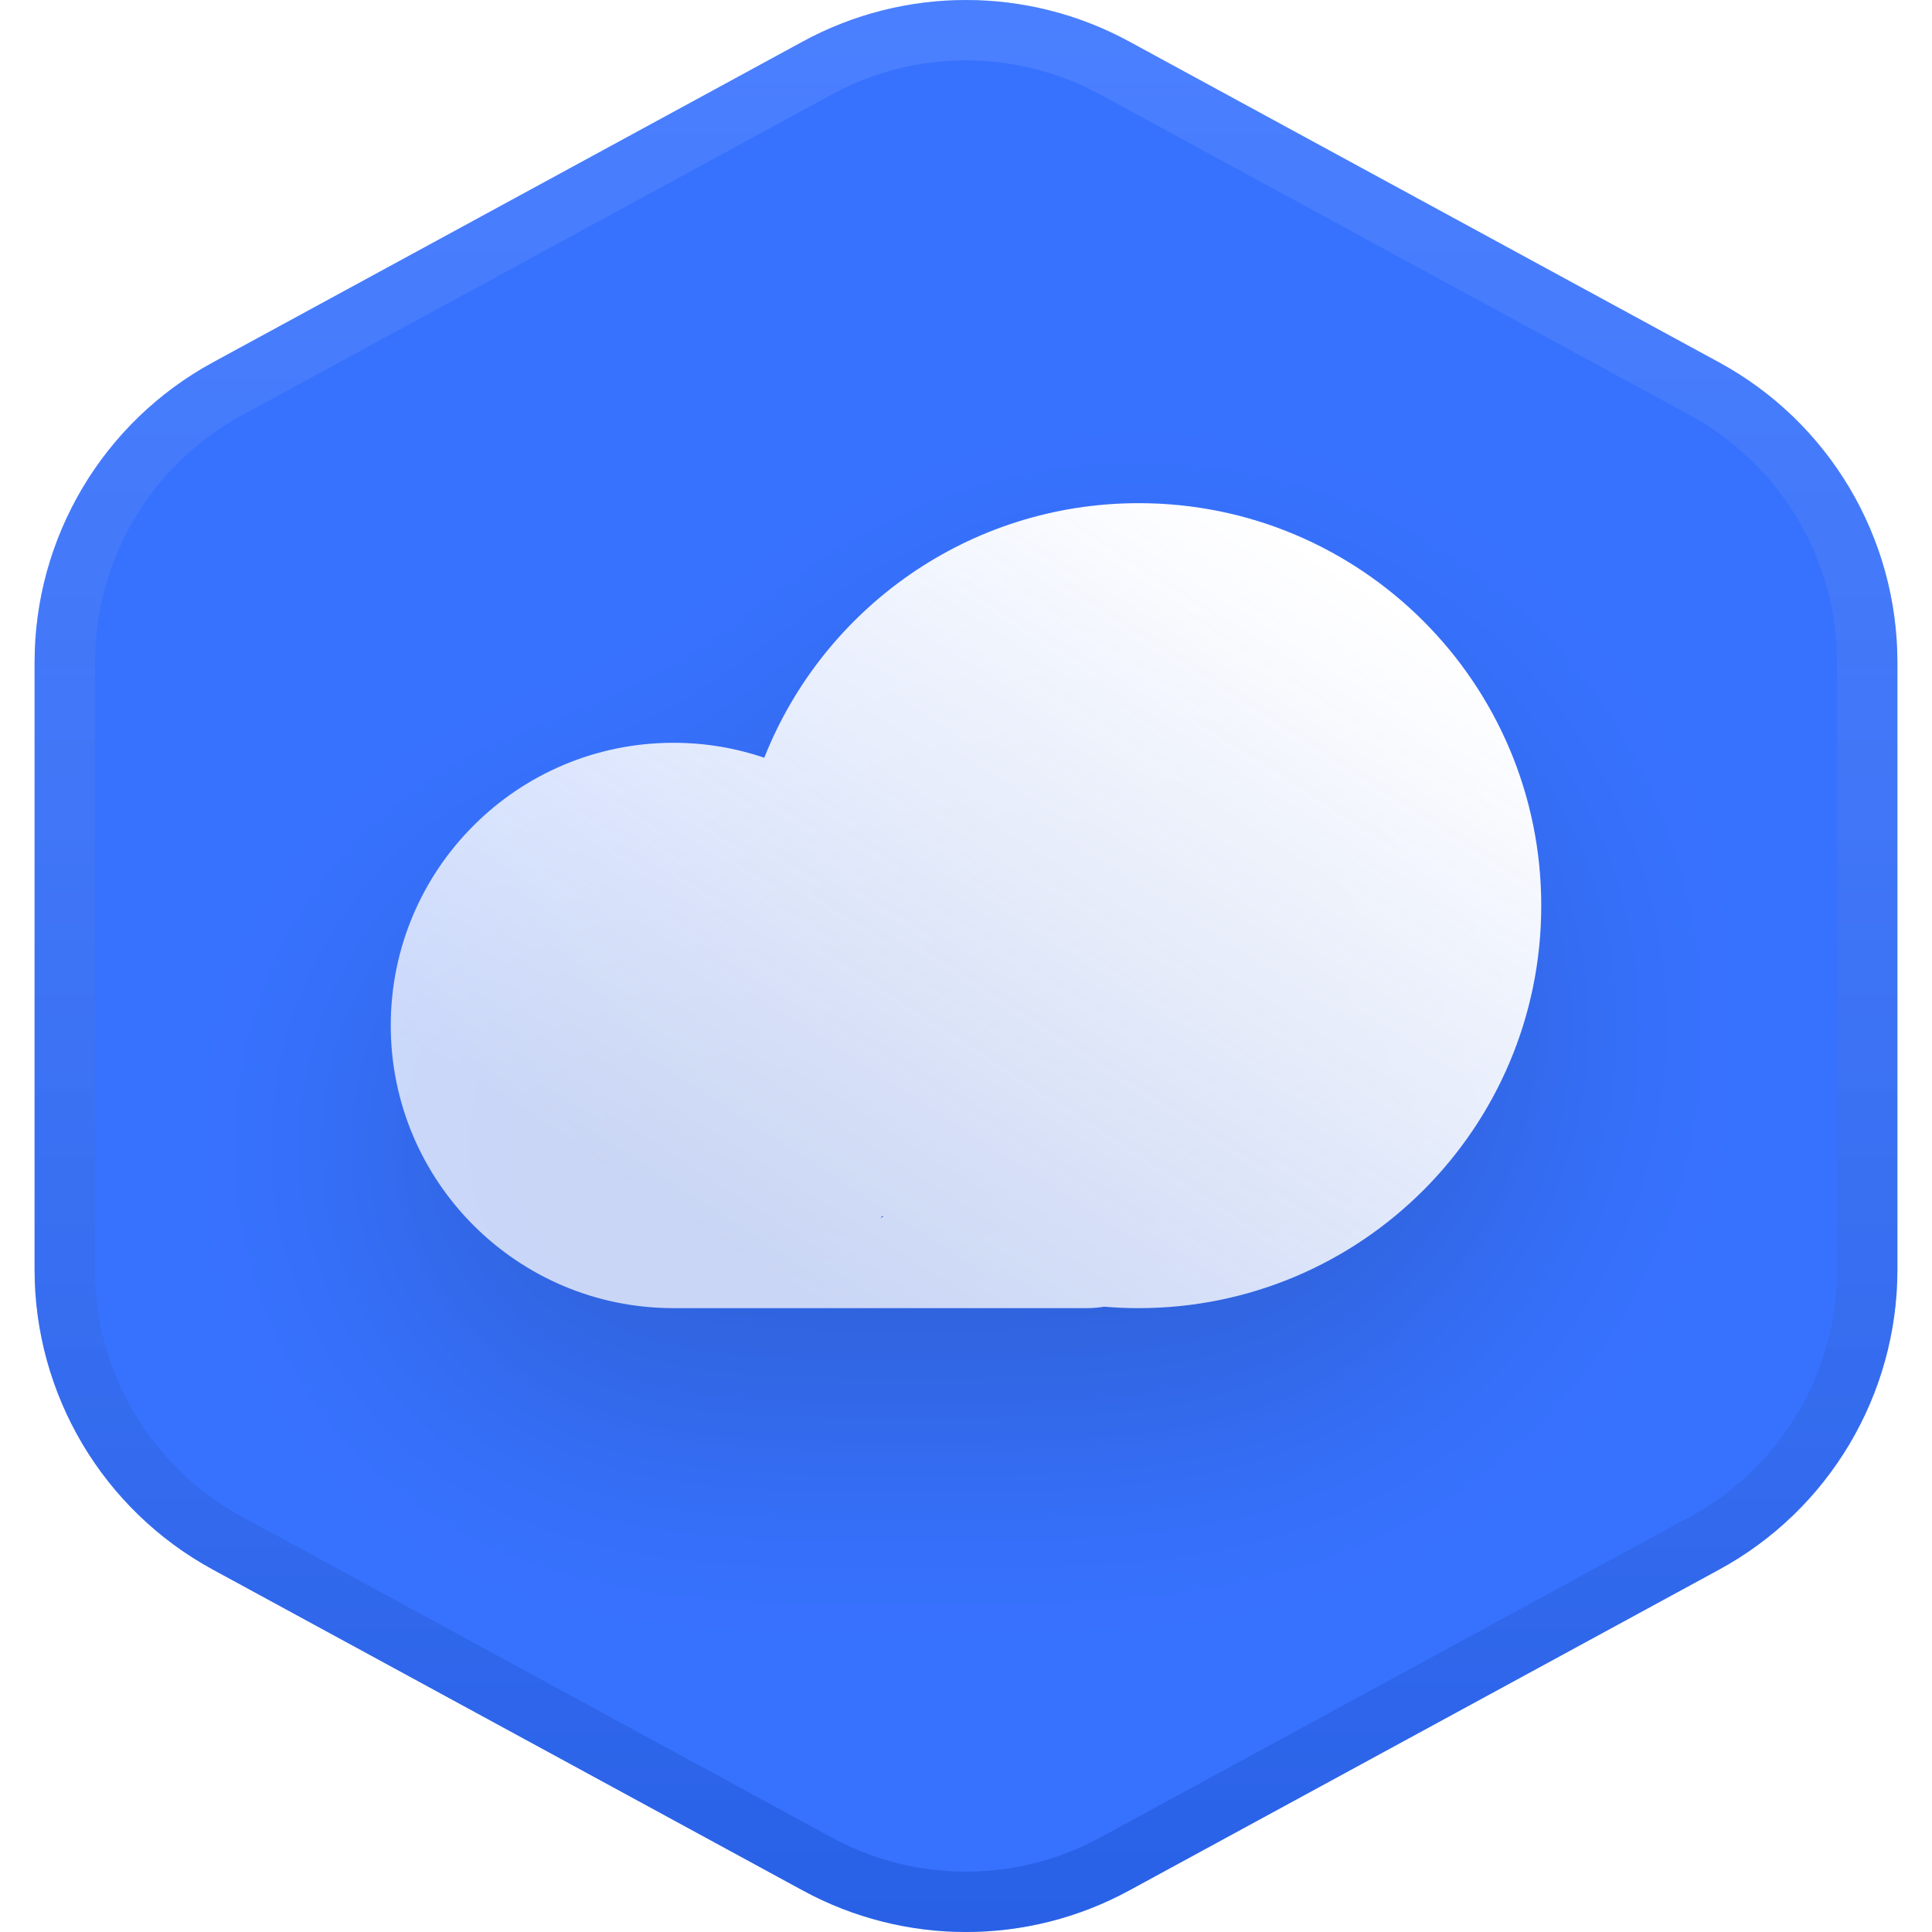
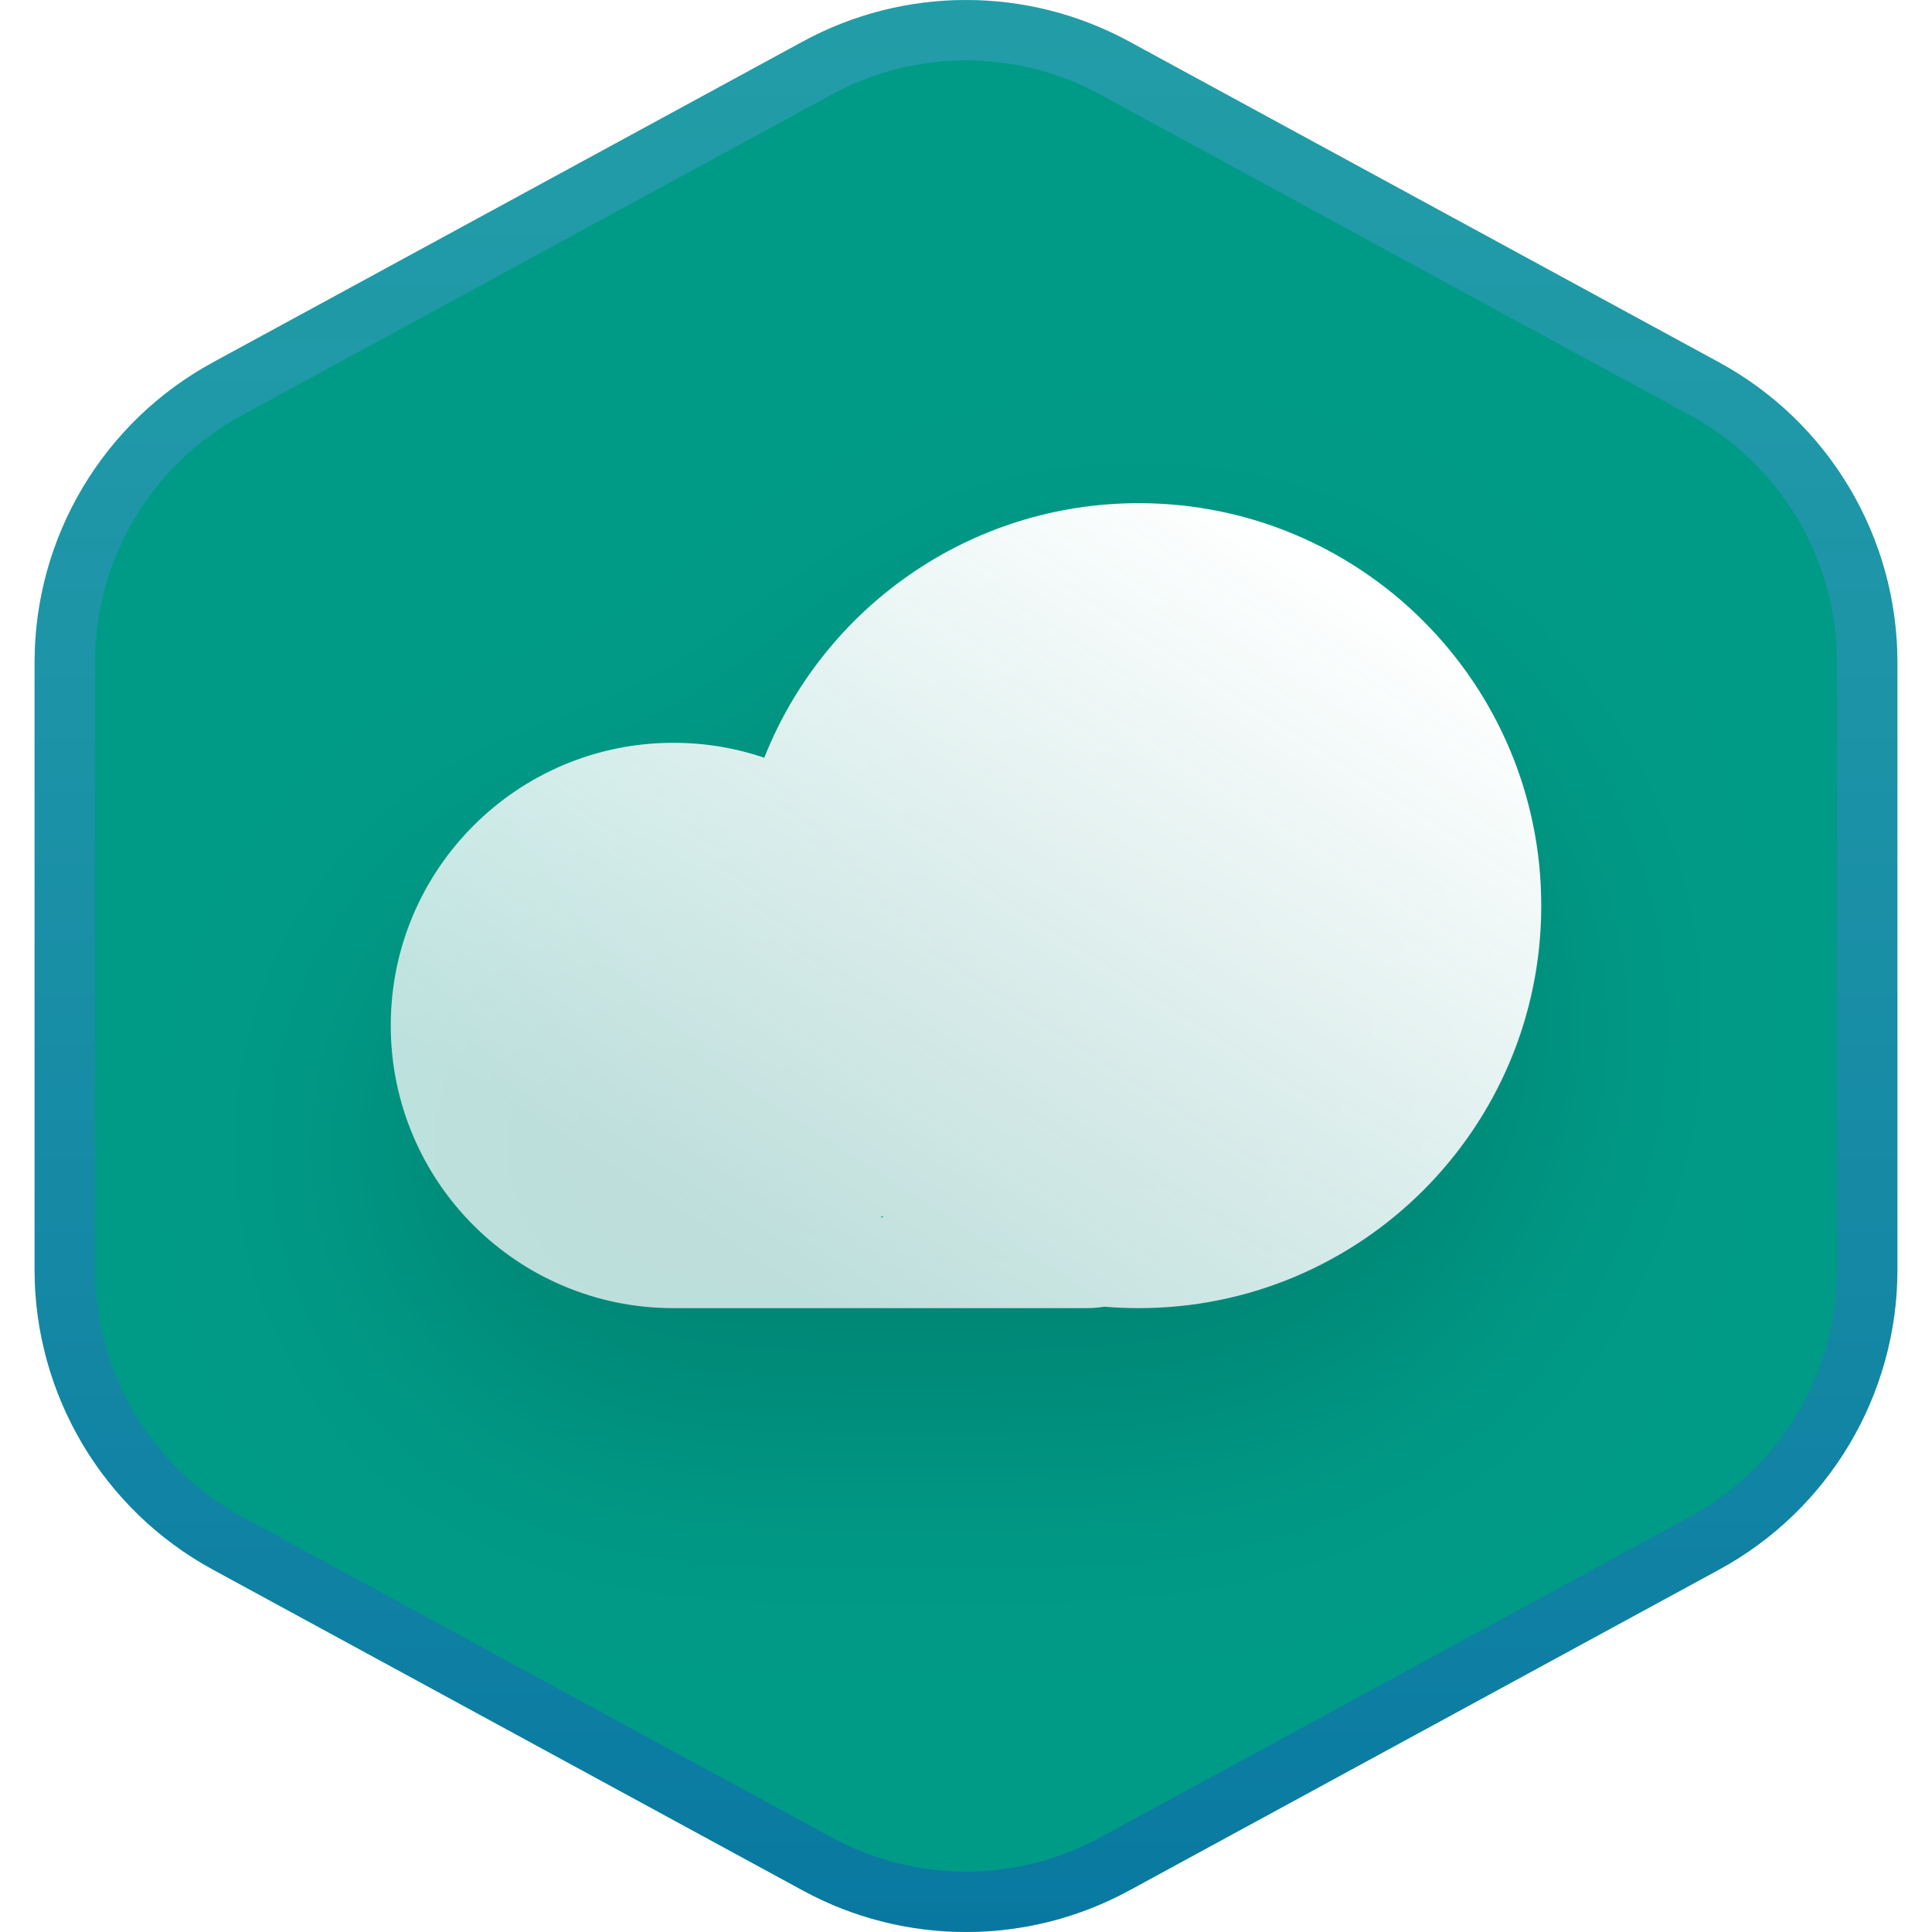
<svg xmlns="http://www.w3.org/2000/svg" width="32" height="32" viewBox="0 0 32 32" fill="none">
-   <path fill-rule="evenodd" clip-rule="evenodd" d="M13.297 0.688C14.982 -0.229 17.017 -0.229 18.703 0.688L28.473 6.002C30.294 6.992 31.427 8.899 31.427 10.971V21.029C31.427 23.101 30.294 25.008 28.473 25.998L18.703 31.312C17.017 32.229 14.982 32.229 13.297 31.312L3.527 25.998C1.706 25.008 0.573 23.101 0.573 21.029L0.573 10.971C0.573 8.899 1.706 6.992 3.527 6.002L13.297 0.688Z" fill="#3772FF" />
+   <path fill-rule="evenodd" clip-rule="evenodd" d="M13.297 0.688C14.982 -0.229 17.017 -0.229 18.703 0.688L28.473 6.002C30.294 6.992 31.427 8.899 31.427 10.971V21.029C31.427 23.101 30.294 25.008 28.473 25.998L18.703 31.312C17.017 32.229 14.982 32.229 13.297 31.312L3.527 25.998C1.706 25.008 0.573 23.101 0.573 21.029L0.573 10.971C0.573 8.899 1.706 6.992 3.527 6.002L13.297 0.688Z" fill="#009b87" />
  <g filter="url(#filter0_d_3239_59549)">
    <path fill-rule="evenodd" clip-rule="evenodd" d="M18.861 21.667C22.543 21.667 25.528 18.683 25.528 15.001C25.528 11.319 22.543 8.334 18.861 8.334C16.045 8.334 13.636 10.081 12.659 12.55C12.187 12.39 11.681 12.303 11.154 12.303C8.568 12.303 6.472 14.399 6.472 16.985C6.472 19.571 8.568 21.667 11.154 21.667H11.155L11.154 21.667H17.99C18.091 21.667 18.191 21.659 18.29 21.643C18.478 21.659 18.669 21.667 18.861 21.667ZM14.63 20.153C14.625 20.148 14.62 20.144 14.614 20.14C14.604 20.151 14.594 20.162 14.584 20.173L14.63 20.153Z" fill="url(#paint0_linear_3239_59549)" />
  </g>
  <path d="M13.536 1.127C15.072 0.291 16.927 0.291 18.464 1.127L28.234 6.441C29.894 7.344 30.927 9.082 30.927 10.971V21.029C30.927 22.918 29.894 24.656 28.234 25.559L18.464 30.873C16.927 31.709 15.072 31.709 13.536 30.873L3.766 25.559C2.106 24.656 1.073 22.918 1.073 21.029V10.971C1.073 9.082 2.106 7.344 3.766 6.441L13.536 1.127Z" stroke="url(#paint1_linear_3239_59549)" />
  <defs>
    <filter id="filter0_d_3239_59549" x="2.472" y="6.334" width="27.056" height="21.333" filterUnits="userSpaceOnUse" color-interpolation-filters="sRGB">
      <feFlood flood-opacity="0" result="BackgroundImageFix" />
      <feColorMatrix in="SourceAlpha" type="matrix" values="0 0 0 0 0 0 0 0 0 0 0 0 0 0 0 0 0 0 127 0" result="hardAlpha" />
      <feOffset dy="2" />
      <feGaussianBlur stdDeviation="2" />
      <feColorMatrix type="matrix" values="0 0 0 0 0 0 0 0 0 0 0 0 0 0 0 0 0 0 0.15 0" />
      <feBlend mode="normal" in2="BackgroundImageFix" result="effect1_dropShadow_3239_59549" />
      <feBlend mode="normal" in="SourceGraphic" in2="effect1_dropShadow_3239_59549" result="shape" />
    </filter>
    <linearGradient id="paint0_linear_3239_59549" x1="21.688" y1="9.125" x2="13.625" y2="21.667" gradientUnits="userSpaceOnUse">
      <stop stop-color="white" />
      <stop offset="1" stop-color="#FCFCFD" stop-opacity="0.75" />
    </linearGradient>
    <linearGradient id="paint1_linear_3239_59549" x1="16" y1="0" x2="16" y2="32" gradientUnits="userSpaceOnUse">
      <stop stop-color="#7EA4FF" stop-opacity="0.27" />
      <stop offset="1" stop-color="#1448C4" stop-opacity="0.42" />
    </linearGradient>
  </defs>
</svg>
